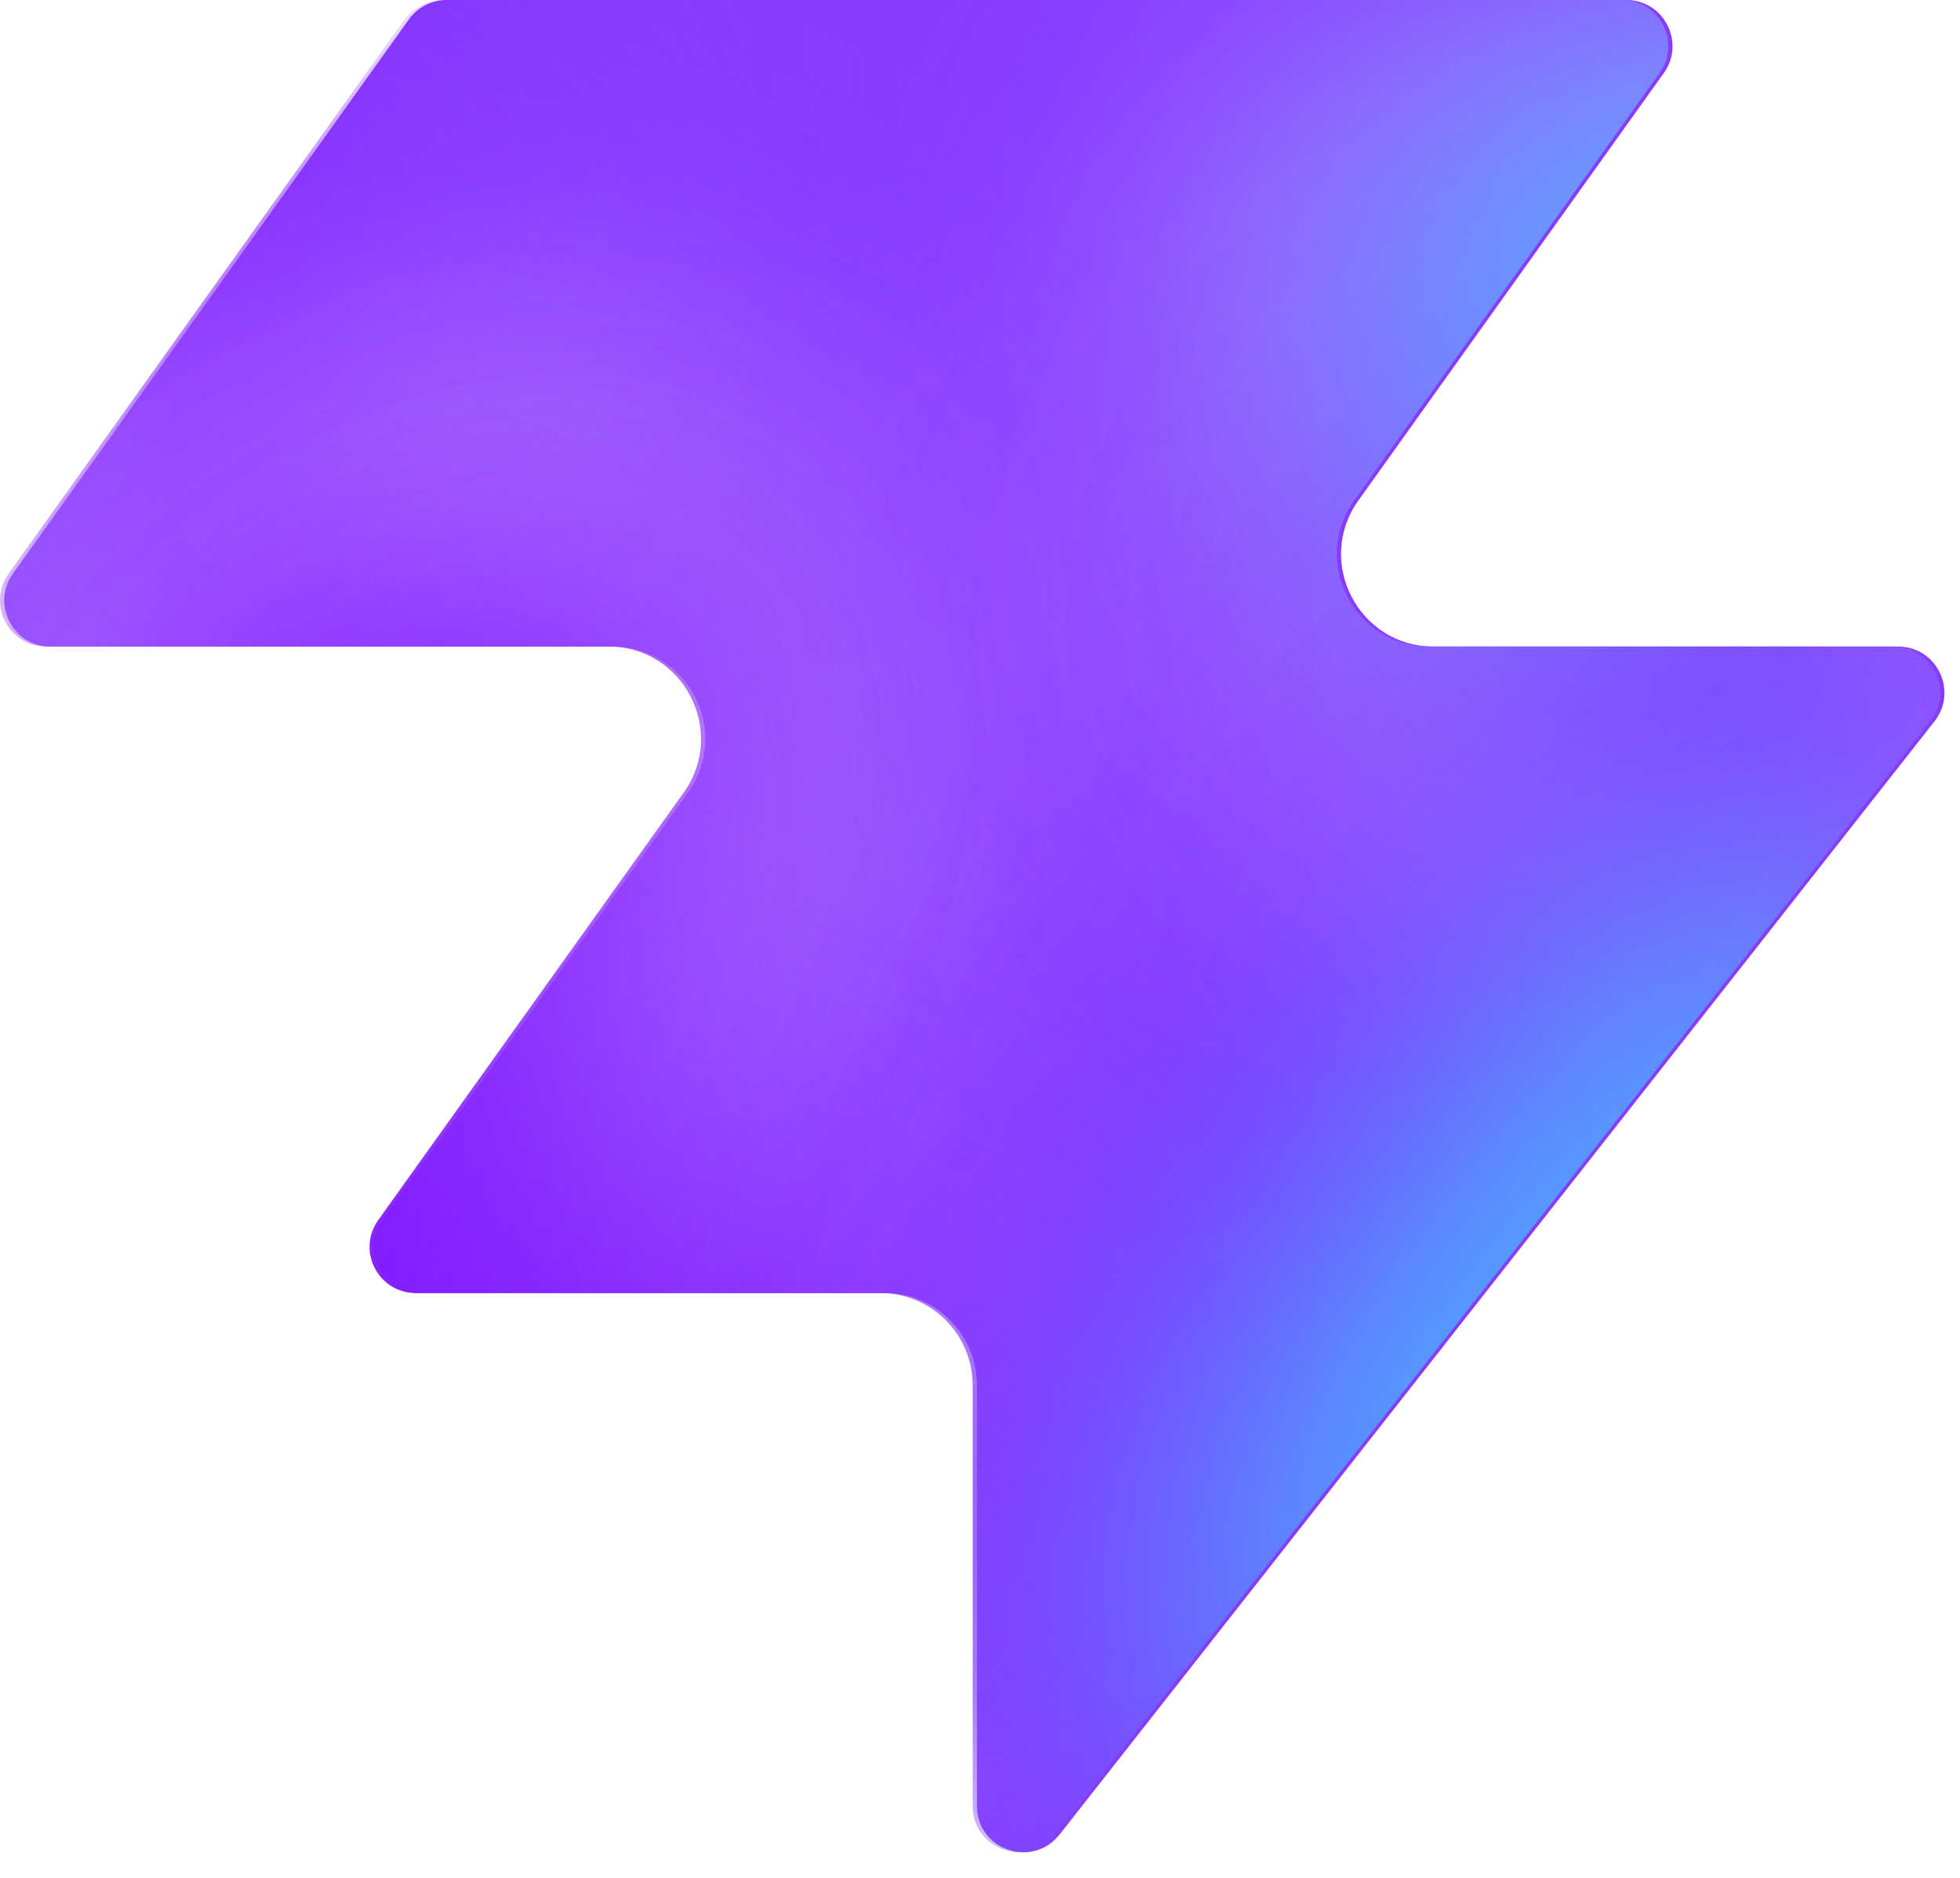
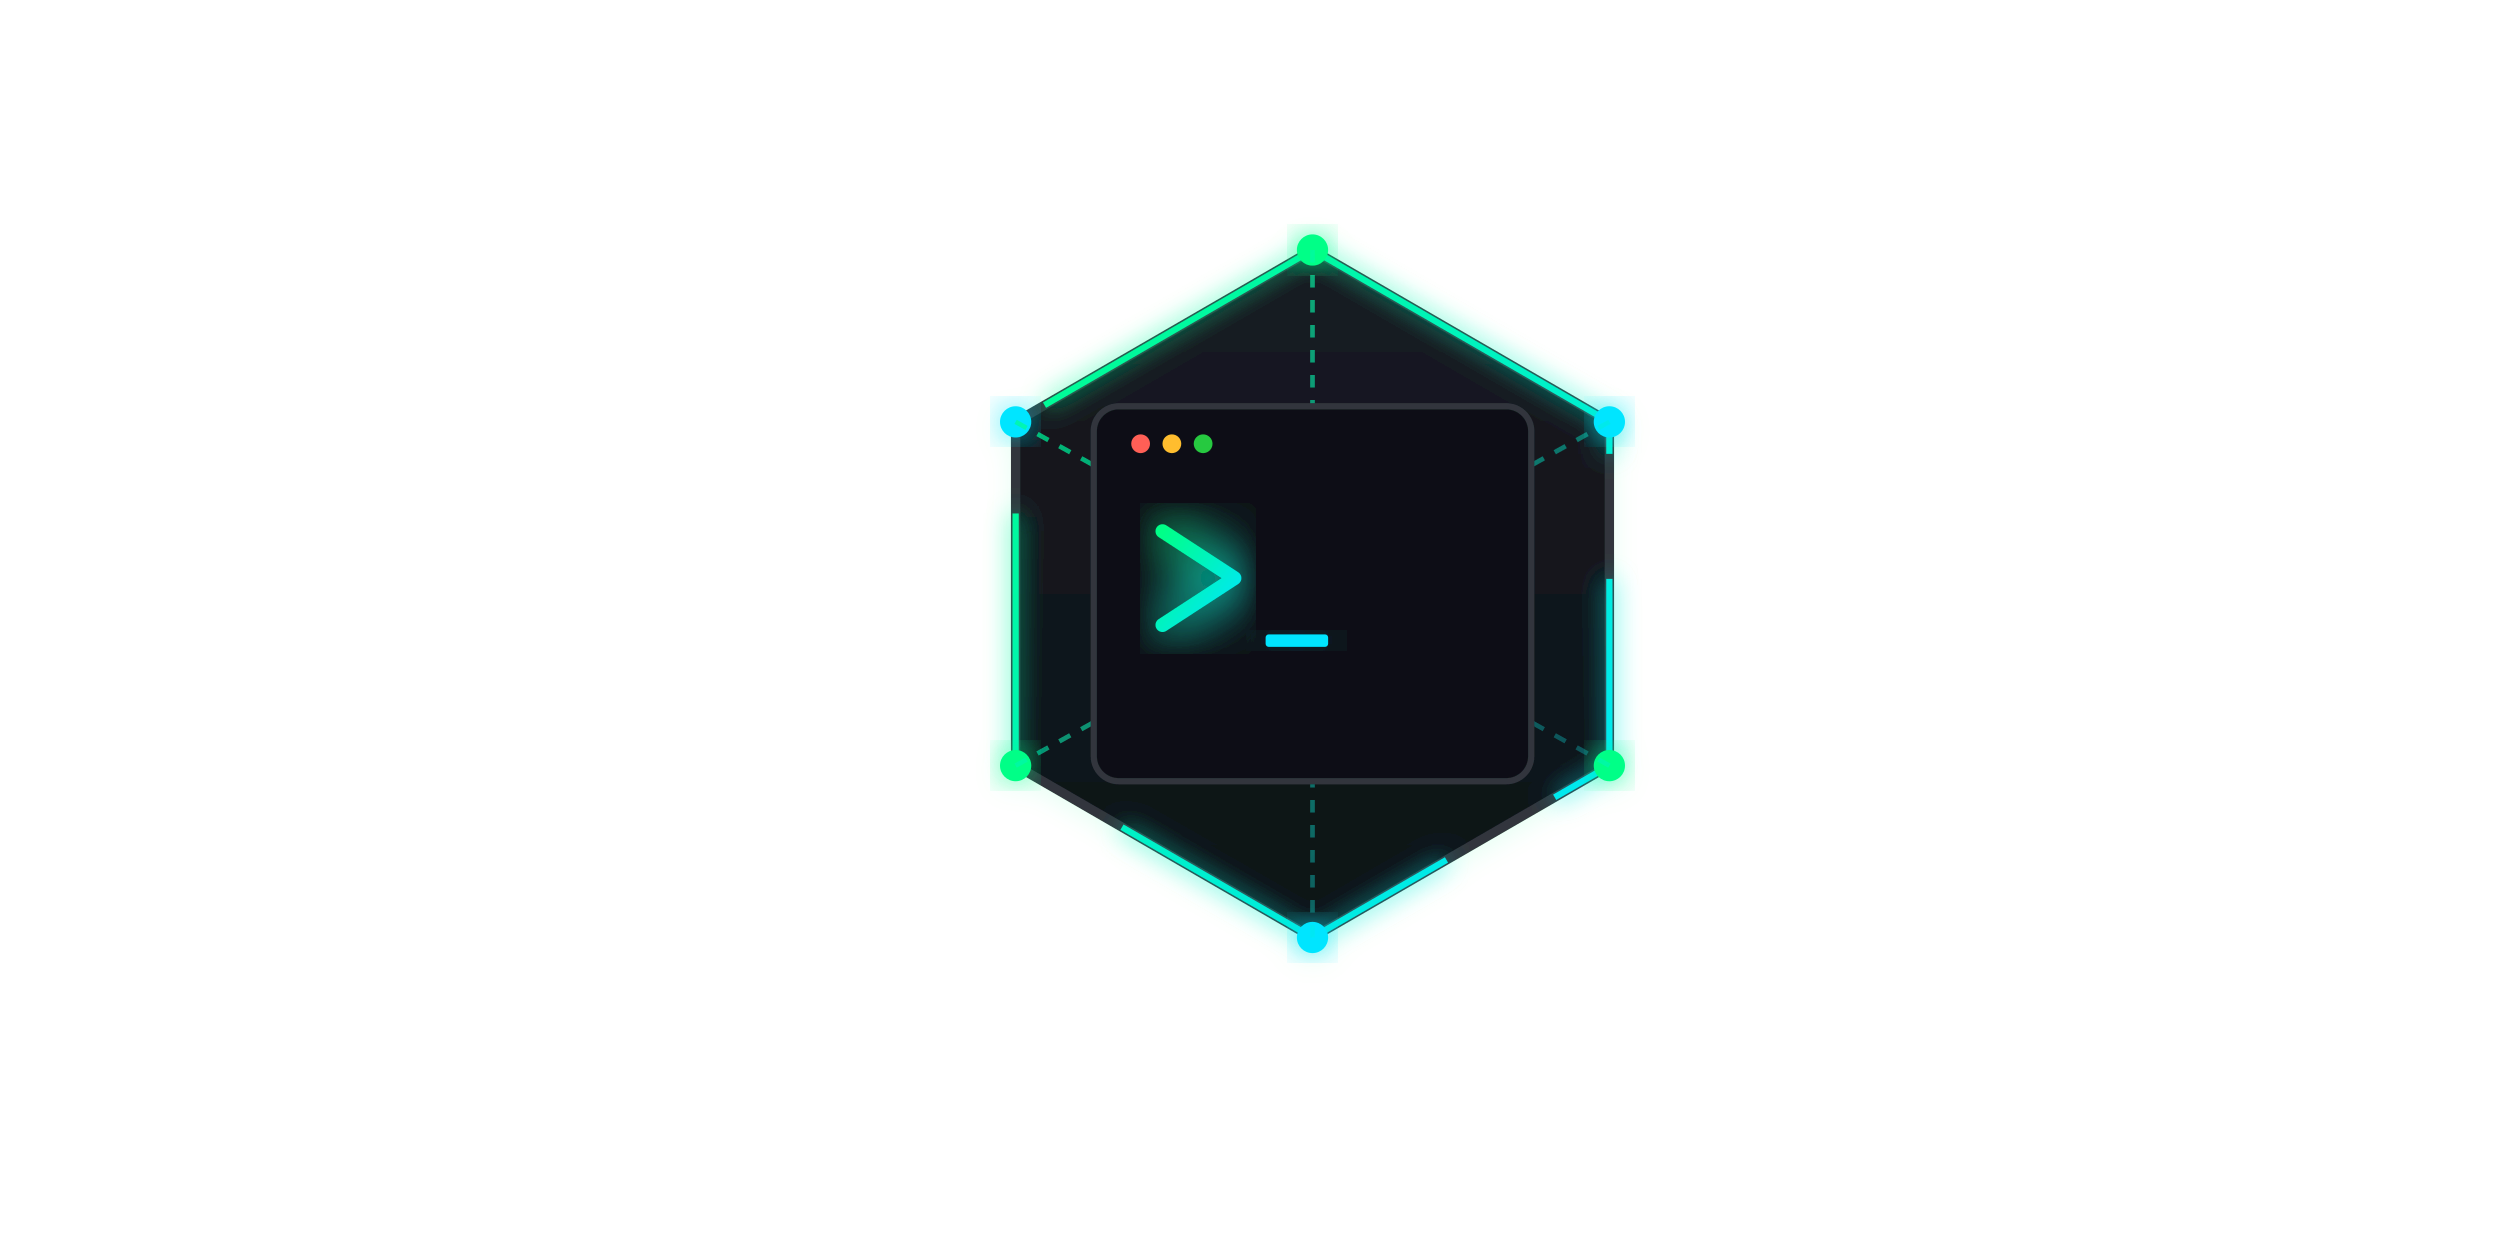
- <svg xmlns="http://www.w3.org/2000/svg" width="48" height="46" fill="none" viewBox="0 0 48 46">
-   <path fill="#863bff" d="M25.946 44.938c-.664.845-2.021.375-2.021-.698V33.937a2.26 2.26 0 0 0-2.262-2.262H10.287c-.92 0-1.456-1.04-.92-1.788l7.48-10.471c1.07-1.497 0-3.578-1.842-3.578H1.237c-.92 0-1.456-1.04-.92-1.788L10.013.474c.214-.297.556-.474.92-.474h28.894c.92 0 1.456 1.04.92 1.788l-7.48 10.471c-1.07 1.498 0 3.579 1.842 3.579h11.377c.943 0 1.473 1.088.89 1.83L25.947 44.94z" style="fill:#863bff;fill:color(display-p3 .525 .23 1);fill-opacity:1" />
-   <mask id="a" width="48" height="46" x="0" y="0" maskUnits="userSpaceOnUse" style="mask-type:alpha">
-     <path fill="#000" d="M25.842 44.938c-.664.844-2.021.375-2.021-.698V33.937a2.26 2.26 0 0 0-2.262-2.262H10.183c-.92 0-1.456-1.04-.92-1.788l7.48-10.471c1.07-1.498 0-3.579-1.842-3.579H1.133c-.92 0-1.456-1.04-.92-1.787L9.91.473c.214-.297.556-.474.92-.474h28.894c.92 0 1.456 1.04.92 1.788l-7.48 10.471c-1.07 1.498 0 3.578 1.842 3.578h11.377c.943 0 1.473 1.088.89 1.832L25.843 44.94z" style="fill:#000;fill-opacity:1" />
-   </mask>
-   <g mask="url(#a)">
-     <g filter="url(#b)">
-       <ellipse cx="5.508" cy="14.704" fill="#ede6ff" rx="5.508" ry="14.704" style="fill:#ede6ff;fill:color(display-p3 .927 .903 1);fill-opacity:1" transform="matrix(.00324 1 1 -.00324 -4.47 31.516)" />
-     </g>
-     <g filter="url(#c)">
-       <ellipse cx="10.399" cy="29.851" fill="#ede6ff" rx="10.399" ry="29.851" style="fill:#ede6ff;fill:color(display-p3 .927 .903 1);fill-opacity:1" transform="matrix(.00324 1 1 -.00324 -39.328 7.883)" />
-     </g>
-     <g filter="url(#d)">
-       <ellipse cx="5.508" cy="30.487" fill="#7e14ff" rx="5.508" ry="30.487" style="fill:#7e14ff;fill:color(display-p3 .492 .077 1);fill-opacity:1" transform="rotate(89.814 -25.913 -14.639)scale(1 -1)" />
-     </g>
-     <g filter="url(#e)">
-       <ellipse cx="5.508" cy="30.599" fill="#7e14ff" rx="5.508" ry="30.599" style="fill:#7e14ff;fill:color(display-p3 .492 .077 1);fill-opacity:1" transform="rotate(89.814 -32.644 -3.334)scale(1 -1)" />
-     </g>
-     <g filter="url(#f)">
-       <ellipse cx="5.508" cy="30.599" fill="#7e14ff" rx="5.508" ry="30.599" style="fill:#7e14ff;fill:color(display-p3 .492 .077 1);fill-opacity:1" transform="matrix(.00324 1 1 -.00324 -34.34 30.47)" />
-     </g>
-     <g filter="url(#g)">
-       <ellipse cx="14.072" cy="22.078" fill="#ede6ff" rx="14.072" ry="22.078" style="fill:#ede6ff;fill:color(display-p3 .927 .903 1);fill-opacity:1" transform="rotate(93.35 24.506 48.493)scale(-1 1)" />
-     </g>
-     <g filter="url(#h)">
-       <ellipse cx="3.47" cy="21.501" fill="#7e14ff" rx="3.47" ry="21.501" style="fill:#7e14ff;fill:color(display-p3 .492 .077 1);fill-opacity:1" transform="rotate(89.009 28.708 47.59)scale(-1 1)" />
-     </g>
-     <g filter="url(#i)">
-       <ellipse cx="3.47" cy="21.501" fill="#7e14ff" rx="3.47" ry="21.501" style="fill:#7e14ff;fill:color(display-p3 .492 .077 1);fill-opacity:1" transform="rotate(89.009 28.708 47.59)scale(-1 1)" />
-     </g>
-     <g filter="url(#j)">
-       <ellipse cx=".387" cy="8.972" fill="#7e14ff" rx="4.407" ry="29.108" style="fill:#7e14ff;fill:color(display-p3 .492 .077 1);fill-opacity:1" transform="rotate(39.51 .387 8.972)" />
-     </g>
-     <g filter="url(#k)">
-       <ellipse cx="47.523" cy="-6.092" fill="#7e14ff" rx="4.407" ry="29.108" style="fill:#7e14ff;fill:color(display-p3 .492 .077 1);fill-opacity:1" transform="rotate(37.892 47.523 -6.092)" />
-     </g>
-     <g filter="url(#l)">
-       <ellipse cx="41.412" cy="6.333" fill="#47bfff" rx="5.971" ry="9.665" style="fill:#47bfff;fill:color(display-p3 .28 .748 1);fill-opacity:1" transform="rotate(37.892 41.412 6.333)" />
-     </g>
-     <g filter="url(#m)">
-       <ellipse cx="-1.879" cy="38.332" fill="#7e14ff" rx="4.407" ry="29.108" style="fill:#7e14ff;fill:color(display-p3 .492 .077 1);fill-opacity:1" transform="rotate(37.892 -1.88 38.332)" />
-     </g>
-     <g filter="url(#n)">
-       <ellipse cx="-1.879" cy="38.332" fill="#7e14ff" rx="4.407" ry="29.108" style="fill:#7e14ff;fill:color(display-p3 .492 .077 1);fill-opacity:1" transform="rotate(37.892 -1.88 38.332)" />
-     </g>
-     <g filter="url(#o)">
-       <ellipse cx="35.651" cy="29.907" fill="#7e14ff" rx="4.407" ry="29.108" style="fill:#7e14ff;fill:color(display-p3 .492 .077 1);fill-opacity:1" transform="rotate(37.892 35.651 29.907)" />
-     </g>
-     <g filter="url(#p)">
-       <ellipse cx="38.418" cy="32.4" fill="#47bfff" rx="5.971" ry="15.297" style="fill:#47bfff;fill:color(display-p3 .28 .748 1);fill-opacity:1" transform="rotate(37.892 38.418 32.4)" />
-     </g>
-   </g>
+ <svg xmlns="http://www.w3.org/2000/svg" viewBox="0 0 800 400" width="100%" height="100%">
  <defs>
-     <filter id="b" width="60.045" height="41.654" x="-19.77" y="16.149" color-interpolation-filters="sRGB" filterUnits="userSpaceOnUse">
-       <feFlood flood-opacity="0" result="BackgroundImageFix" />
-       <feBlend in="SourceGraphic" in2="BackgroundImageFix" result="shape" />
-       <feGaussianBlur result="effect1_foregroundBlur_2002_17158" stdDeviation="7.659" />
+     <linearGradient id="bg-grad" x1="0%" y1="0%" x2="100%" y2="100%">
+       <stop offset="0%" stop-color="#0B0F17" />
+       <stop offset="50%" stop-color="#0D1117" />
+       <stop offset="100%" stop-color="#05070A" />
+     </linearGradient>
+     <linearGradient id="accent-grad" x1="0%" y1="0%" x2="100%" y2="100%">
+       <stop offset="0%" stop-color="#00FF87" />
+       <stop offset="100%" stop-color="#00E5FF" />
+     </linearGradient>
+     <linearGradient id="line-fade" x1="0%" y1="0%" x2="100%" y2="100%">
+       <stop offset="0%" stop-color="#00FF87" stop-opacity="0.8" />
+       <stop offset="100%" stop-color="#00E5FF" stop-opacity="0.2" />
+     </linearGradient>
+     <linearGradient id="term-shell" x1="0%" y1="0%" x2="0%" y2="100%">
+       <stop offset="0%" stop-color="#161B22" />
+       <stop offset="100%" stop-color="#0D1117" />
+     </linearGradient>
+     <filter id="glow-strong" x="-30%" y="-30%" width="160%" height="160%">
+       <feGaussianBlur stdDeviation="8" result="blur1" />
+       <feGaussianBlur stdDeviation="3" result="blur2" />
+       <feMerge>
+         <feMergeNode in="blur1" />
+         <feMergeNode in="blur2" />
+         <feMergeNode in="SourceGraphic" />
+       </feMerge>
    </filter>
-     <filter id="c" width="90.34" height="51.437" x="-54.613" y="-7.533" color-interpolation-filters="sRGB" filterUnits="userSpaceOnUse">
-       <feFlood flood-opacity="0" result="BackgroundImageFix" />
-       <feBlend in="SourceGraphic" in2="BackgroundImageFix" result="shape" />
-       <feGaussianBlur result="effect1_foregroundBlur_2002_17158" stdDeviation="7.659" />
+     <filter id="glow-subtle" x="-20%" y="-20%" width="140%" height="140%">
+       <feGaussianBlur stdDeviation="4" result="blur" />
+       <feMerge>
+         <feMergeNode in="blur" />
+         <feMergeNode in="SourceGraphic" />
+       </feMerge>
    </filter>
-     <filter id="d" width="79.355" height="29.4" x="-49.64" y="2.03" color-interpolation-filters="sRGB" filterUnits="userSpaceOnUse">
-       <feFlood flood-opacity="0" result="BackgroundImageFix" />
-       <feBlend in="SourceGraphic" in2="BackgroundImageFix" result="shape" />
-       <feGaussianBlur result="effect1_foregroundBlur_2002_17158" stdDeviation="4.596" />
-     </filter>
-     <filter id="e" width="79.579" height="29.4" x="-45.045" y="20.029" color-interpolation-filters="sRGB" filterUnits="userSpaceOnUse">
-       <feFlood flood-opacity="0" result="BackgroundImageFix" />
-       <feBlend in="SourceGraphic" in2="BackgroundImageFix" result="shape" />
-       <feGaussianBlur result="effect1_foregroundBlur_2002_17158" stdDeviation="4.596" />
-     </filter>
-     <filter id="f" width="79.579" height="29.4" x="-43.513" y="21.178" color-interpolation-filters="sRGB" filterUnits="userSpaceOnUse">
-       <feFlood flood-opacity="0" result="BackgroundImageFix" />
-       <feBlend in="SourceGraphic" in2="BackgroundImageFix" result="shape" />
-       <feGaussianBlur result="effect1_foregroundBlur_2002_17158" stdDeviation="4.596" />
-     </filter>
-     <filter id="g" width="74.749" height="58.852" x="15.756" y="-17.901" color-interpolation-filters="sRGB" filterUnits="userSpaceOnUse">
-       <feFlood flood-opacity="0" result="BackgroundImageFix" />
-       <feBlend in="SourceGraphic" in2="BackgroundImageFix" result="shape" />
-       <feGaussianBlur result="effect1_foregroundBlur_2002_17158" stdDeviation="7.659" />
-     </filter>
-     <filter id="h" width="61.377" height="25.362" x="23.548" y="2.284" color-interpolation-filters="sRGB" filterUnits="userSpaceOnUse">
-       <feFlood flood-opacity="0" result="BackgroundImageFix" />
-       <feBlend in="SourceGraphic" in2="BackgroundImageFix" result="shape" />
-       <feGaussianBlur result="effect1_foregroundBlur_2002_17158" stdDeviation="4.596" />
-     </filter>
-     <filter id="i" width="61.377" height="25.362" x="23.548" y="2.284" color-interpolation-filters="sRGB" filterUnits="userSpaceOnUse">
-       <feFlood flood-opacity="0" result="BackgroundImageFix" />
-       <feBlend in="SourceGraphic" in2="BackgroundImageFix" result="shape" />
-       <feGaussianBlur result="effect1_foregroundBlur_2002_17158" stdDeviation="4.596" />
-     </filter>
-     <filter id="j" width="56.045" height="63.649" x="-27.636" y="-22.853" color-interpolation-filters="sRGB" filterUnits="userSpaceOnUse">
-       <feFlood flood-opacity="0" result="BackgroundImageFix" />
-       <feBlend in="SourceGraphic" in2="BackgroundImageFix" result="shape" />
-       <feGaussianBlur result="effect1_foregroundBlur_2002_17158" stdDeviation="4.596" />
-     </filter>
-     <filter id="k" width="54.814" height="64.646" x="20.116" y="-38.415" color-interpolation-filters="sRGB" filterUnits="userSpaceOnUse">
-       <feFlood flood-opacity="0" result="BackgroundImageFix" />
-       <feBlend in="SourceGraphic" in2="BackgroundImageFix" result="shape" />
-       <feGaussianBlur result="effect1_foregroundBlur_2002_17158" stdDeviation="4.596" />
-     </filter>
-     <filter id="l" width="33.541" height="35.313" x="24.641" y="-11.323" color-interpolation-filters="sRGB" filterUnits="userSpaceOnUse">
-       <feFlood flood-opacity="0" result="BackgroundImageFix" />
-       <feBlend in="SourceGraphic" in2="BackgroundImageFix" result="shape" />
-       <feGaussianBlur result="effect1_foregroundBlur_2002_17158" stdDeviation="4.596" />
-     </filter>
-     <filter id="m" width="54.814" height="64.646" x="-29.286" y="6.009" color-interpolation-filters="sRGB" filterUnits="userSpaceOnUse">
-       <feFlood flood-opacity="0" result="BackgroundImageFix" />
-       <feBlend in="SourceGraphic" in2="BackgroundImageFix" result="shape" />
-       <feGaussianBlur result="effect1_foregroundBlur_2002_17158" stdDeviation="4.596" />
-     </filter>
-     <filter id="n" width="54.814" height="64.646" x="-29.286" y="6.009" color-interpolation-filters="sRGB" filterUnits="userSpaceOnUse">
-       <feFlood flood-opacity="0" result="BackgroundImageFix" />
-       <feBlend in="SourceGraphic" in2="BackgroundImageFix" result="shape" />
-       <feGaussianBlur result="effect1_foregroundBlur_2002_17158" stdDeviation="4.596" />
-     </filter>
-     <filter id="o" width="54.814" height="64.646" x="8.244" y="-2.416" color-interpolation-filters="sRGB" filterUnits="userSpaceOnUse">
-       <feFlood flood-opacity="0" result="BackgroundImageFix" />
-       <feBlend in="SourceGraphic" in2="BackgroundImageFix" result="shape" />
-       <feGaussianBlur result="effect1_foregroundBlur_2002_17158" stdDeviation="4.596" />
-     </filter>
-     <filter id="p" width="39.409" height="43.623" x="18.713" y="10.588" color-interpolation-filters="sRGB" filterUnits="userSpaceOnUse">
-       <feFlood flood-opacity="0" result="BackgroundImageFix" />
-       <feBlend in="SourceGraphic" in2="BackgroundImageFix" result="shape" />
-       <feGaussianBlur result="effect1_foregroundBlur_2002_17158" stdDeviation="4.596" />
+     <filter id="shadow" x="-10%" y="-10%" width="120%" height="120%">
+       <feDropShadow dx="0" dy="12" stdDeviation="16" flood-color="#000000" flood-opacity="0.6" />
+       <feDropShadow dx="0" dy="2" stdDeviation="4" flood-color="#00FF87" flood-opacity="0.1" />
    </filter>
  </defs>
+   <g transform="translate(280, 60)" filter="url(#shadow)">
+     <polygon points="140,20 235,75 235,185 140,240 45,185 45,75" fill="url(#term-shell)" stroke="#30363D" stroke-width="3" />
+     <polygon points="140,20 235,75 235,185 140,240 45,185 45,75" fill="none" stroke="url(#accent-grad)" stroke-width="2" stroke-dasharray="120 40 80 40" filter="url(#glow-subtle)" />
+     <circle cx="140" cy="20" r="5" fill="#00FF87" filter="url(#glow-strong)" />
+     <circle cx="235" cy="75" r="5" fill="#00E5FF" filter="url(#glow-strong)" />
+     <circle cx="235" cy="185" r="5" fill="#00FF87" filter="url(#glow-strong)" />
+     <circle cx="140" cy="240" r="5" fill="#00E5FF" filter="url(#glow-strong)" />
+     <circle cx="45" cy="185" r="5" fill="#00FF87" filter="url(#glow-strong)" />
+     <circle cx="45" cy="75" r="5" fill="#00E5FF" filter="url(#glow-strong)" />
+     <path d="M 140,20 L 140,70 M 235,75 L 190,100 M 235,185 L 190,160 M 140,240 L 140,190 M 45,185 L 90,160 M 45,75 L 90,100" stroke="url(#line-fade)" stroke-width="1.5" stroke-dasharray="4 4" />
+     <rect x="70" y="70" width="140" height="120" rx="8" fill="#0D1117" stroke="#30363D" stroke-width="2" />
+     <circle cx="85" cy="82" r="3" fill="#FF5F56" />
+     <circle cx="95" cy="82" r="3" fill="#FFBD2E" />
+     <circle cx="105" cy="82" r="3" fill="#27C93F" />
+     <path d="M 92,110 L 115,125 L 92,140" fill="none" stroke="url(#accent-grad)" stroke-width="4.5" stroke-linecap="round" stroke-linejoin="round" filter="url(#glow-strong)" />
+     <rect x="125" y="143" width="20" height="4" rx="1" fill="#00E5FF" filter="url(#glow-strong)">
+       <animate attributeName="opacity" values="1;0.2;1" dur="1.2s" repeatCount="indefinite" />
+     </rect>
+   </g>
</svg>
